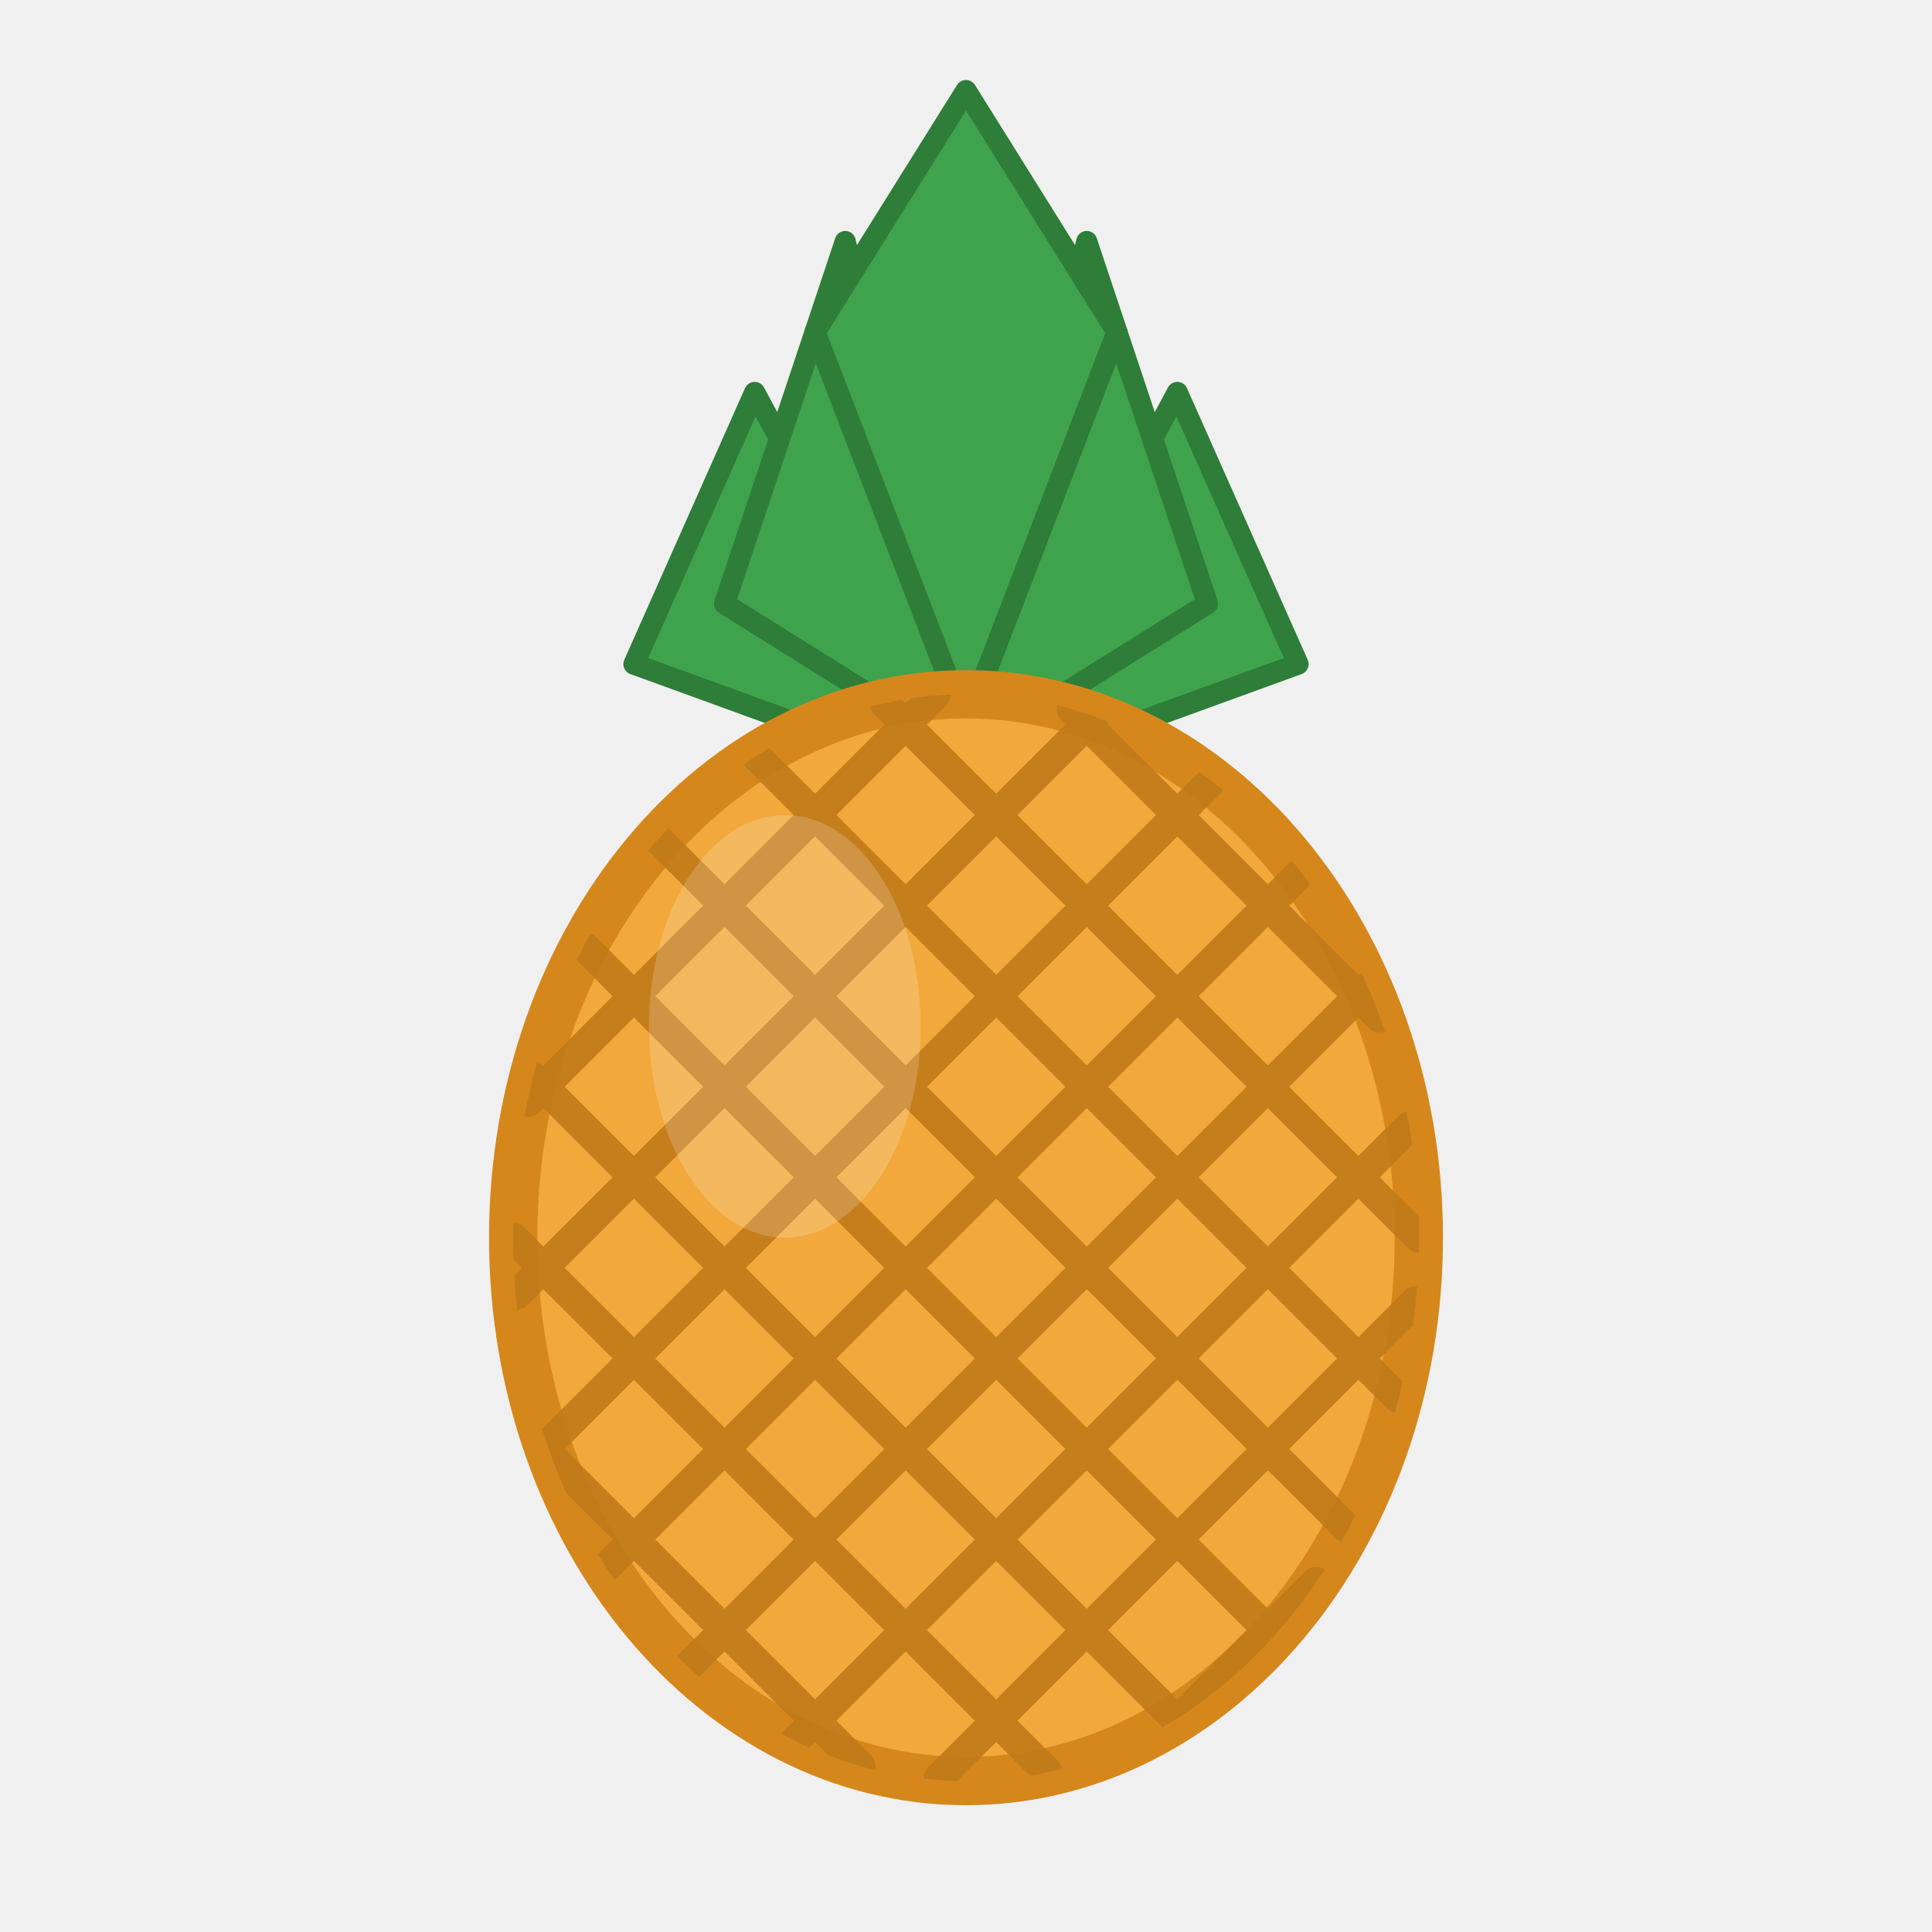
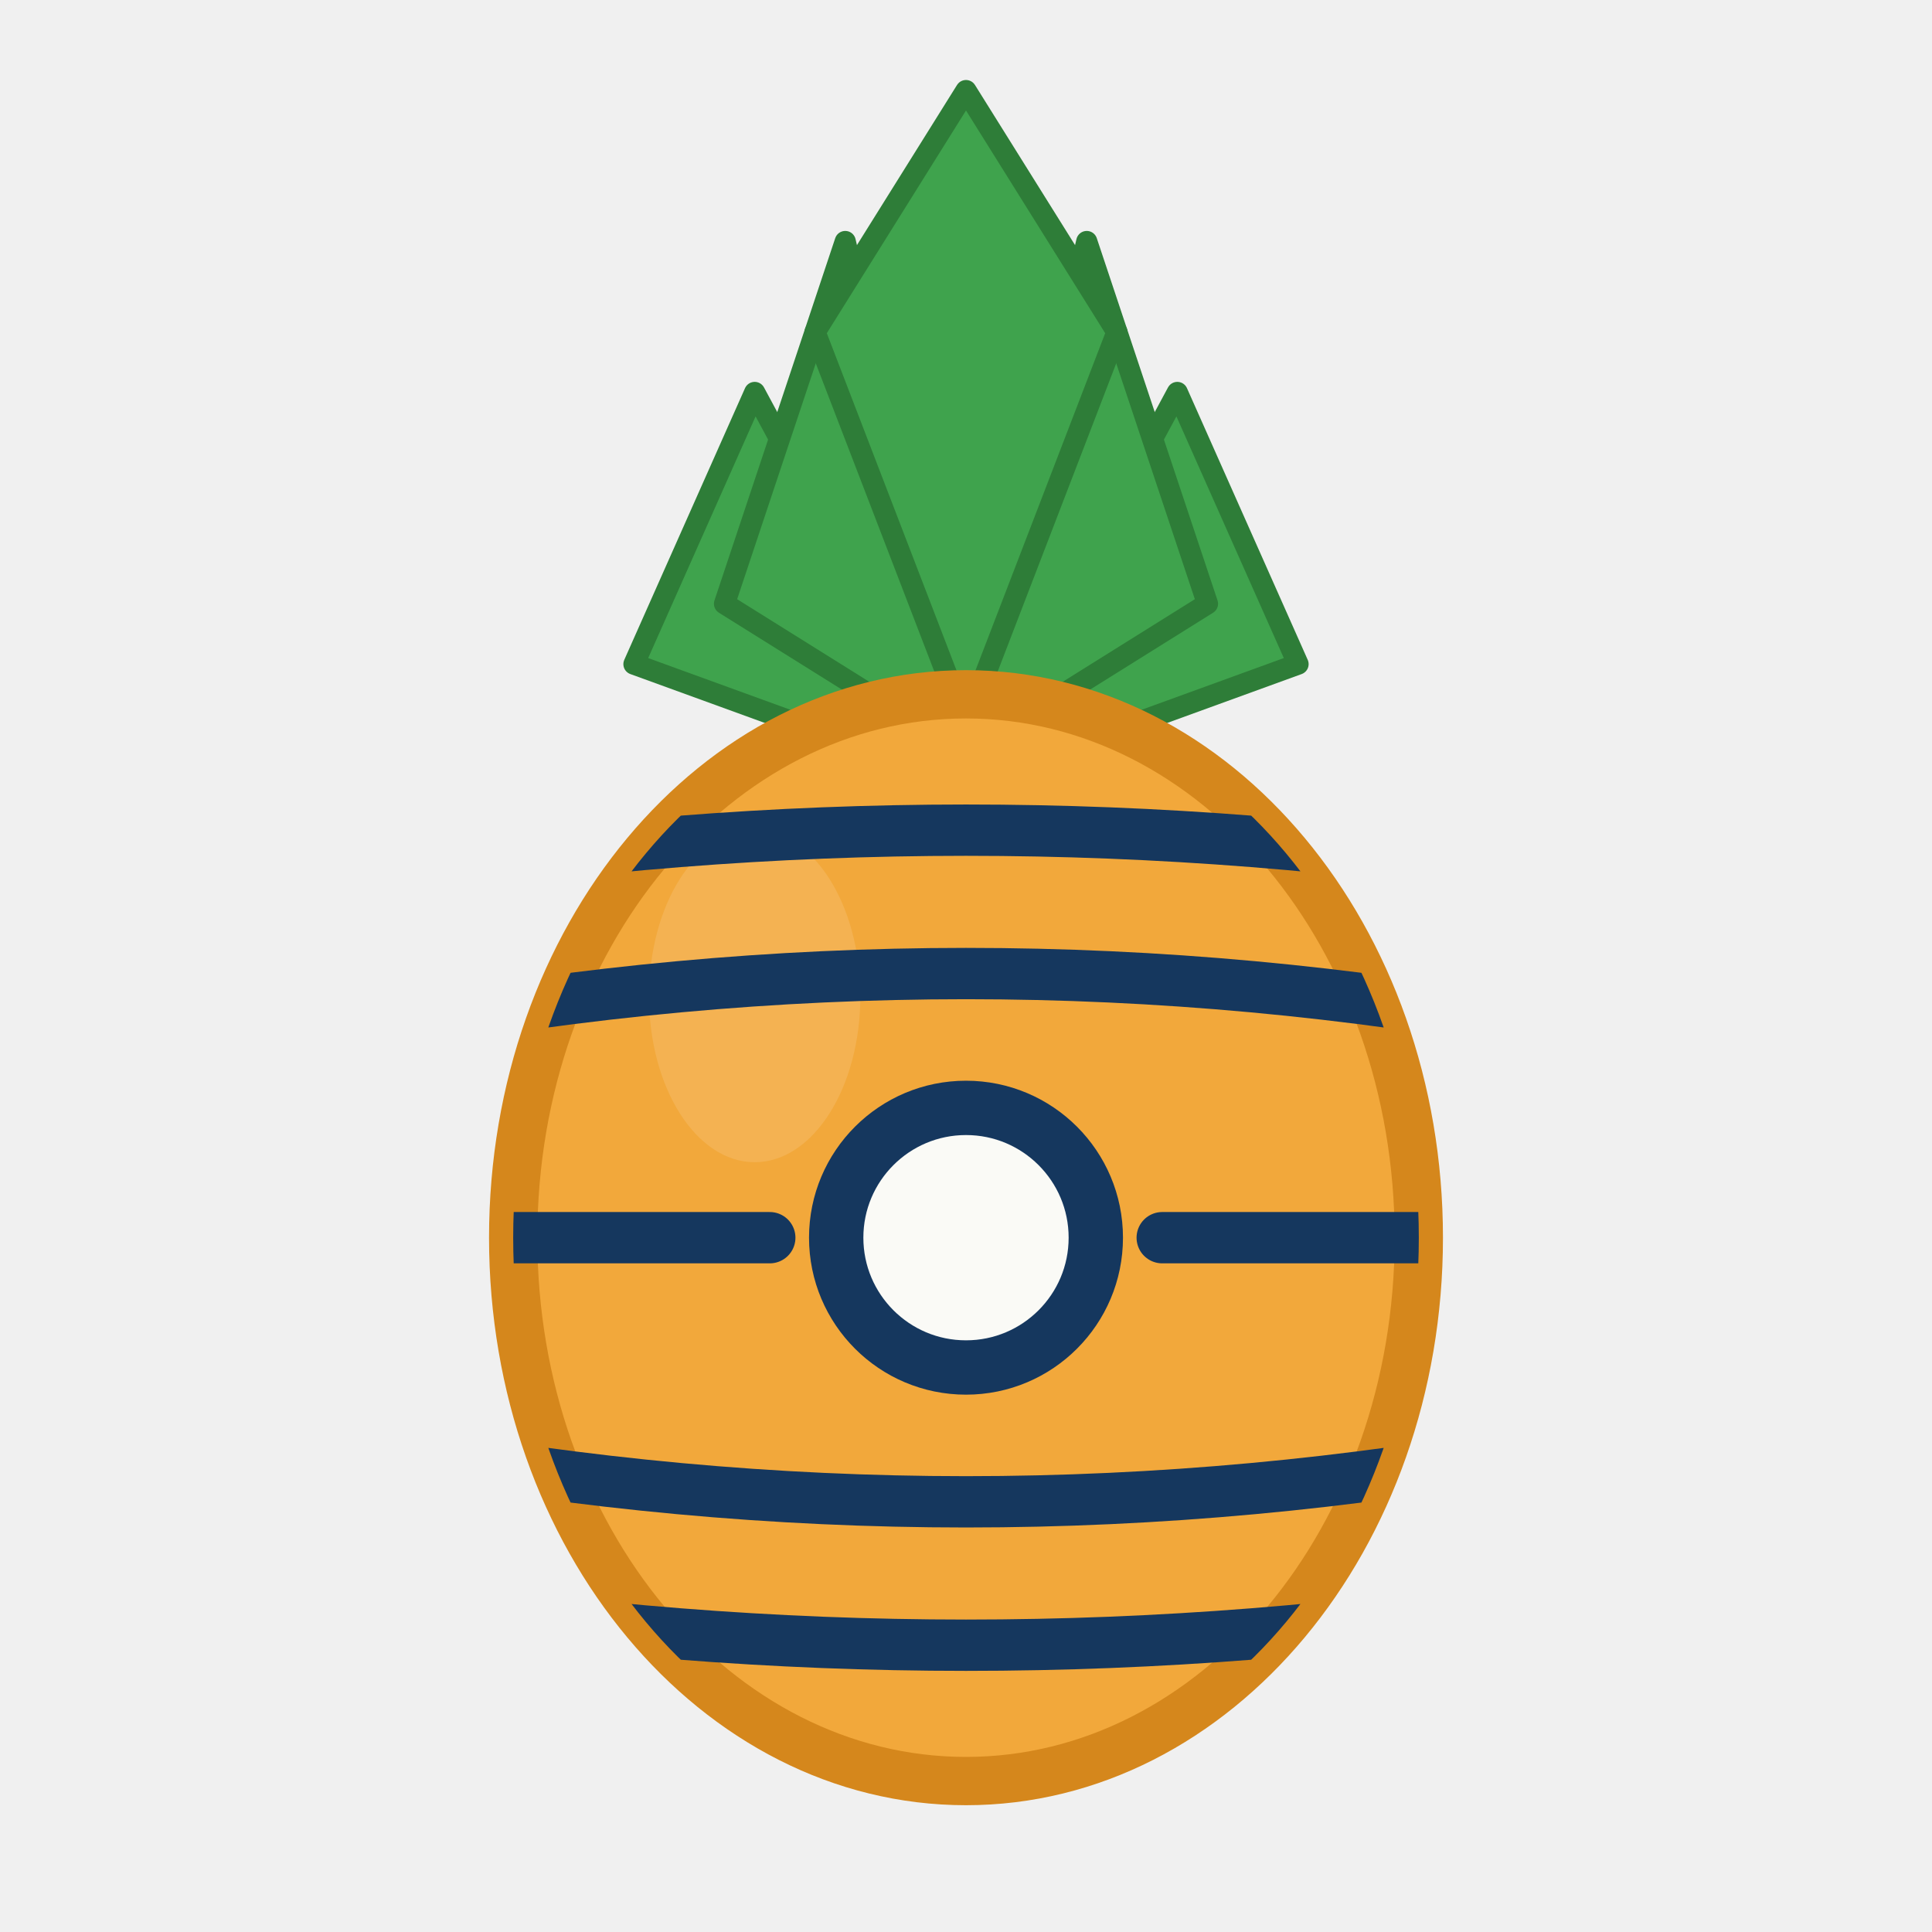
<svg xmlns="http://www.w3.org/2000/svg" viewBox="0 0 64 64" width="64" height="64">
  <defs>
    <clipPath id="ananasBody">
      <ellipse cx="32" cy="41" rx="15" ry="18" />
    </clipPath>
  </defs>
  <g fill="#3FA34D" stroke="#2E7D38" stroke-width="0.7" stroke-linejoin="round">
    <path d="M32 26 L21 22 L25 13 Z" />
    <path d="M32 26 L43 22 L39 13 Z" />
    <path d="M32 25 L24 20 L28 8 Z" />
    <path d="M32 25 L40 20 L36 8 Z" />
    <path d="M32 24 L27 11 L32 3 L37 11 Z" />
  </g>
  <ellipse cx="32" cy="41" rx="15" ry="18" fill="#F2A83B" stroke="#D5871C" stroke-width="1.6" />
-   <g clip-path="url(#ananasBody)" stroke="#C07A18" stroke-width="1.0" opacity="0.9" stroke-linecap="round">
-     <line x1="17.5" y1="36.5" x2="31.0" y2="23.0" />
-     <line x1="17.1" y1="42.9" x2="36.2" y2="23.8" />
-     <line x1="18.1" y1="47.9" x2="40.1" y2="25.9" />
-     <line x1="20.1" y1="51.9" x2="43.1" y2="28.9" />
-     <line x1="22.8" y1="55.2" x2="45.3" y2="32.7" />
-     <line x1="26.3" y1="57.7" x2="46.7" y2="37.3" />
-     <line x1="31.1" y1="58.9" x2="46.9" y2="43.1" />
-     <line x1="39.2" y1="56.8" x2="43.6" y2="52.4" />
-     <line x1="35.5" y1="23.5" x2="45.7" y2="33.7" />
-     <line x1="29.3" y1="23.3" x2="47.0" y2="41.0" />
-     <line x1="25.1" y1="25.1" x2="46.3" y2="46.3" />
-     <line x1="21.8" y1="27.8" x2="44.6" y2="50.6" />
-     <line x1="19.4" y1="31.4" x2="42.2" y2="54.2" />
-     <line x1="17.7" y1="35.7" x2="38.9" y2="56.9" />
-     <line x1="17.0" y1="41.0" x2="34.7" y2="58.7" />
-     <line x1="18.3" y1="48.3" x2="28.5" y2="58.5" />
+   <ellipse cx="25" cy="33" rx="3.5" ry="5.5" fill="#FFFFFF" opacity="0.12" clip-path="url(#ananasBody)" />
+   <g clip-path="url(#ananasBody)" fill="none" stroke="#15375E" stroke-width="1.7" stroke-linecap="round">
+     <path d="M13 29 Q 32 26 51 29" />
+     <path d="M13 34 Q 32 30.5 51 34" />
+     <path d="M13 41 L 25.5 41" />
+     <path d="M38.5 41 L 51 41" />
+     <path d="M13 48 Q 32 51.5 51 48" />
+     <path d="M13 53 Q 32 56 51 53" />
  </g>
-   <ellipse cx="26" cy="34" rx="4.5" ry="7" fill="#FFFFFF" opacity="0.18" />
+   <circle cx="32" cy="41" r="4.3" fill="#FAFAF6" stroke="#15375E" stroke-width="1.8" clip-path="url(#ananasBody)" />
</svg>
